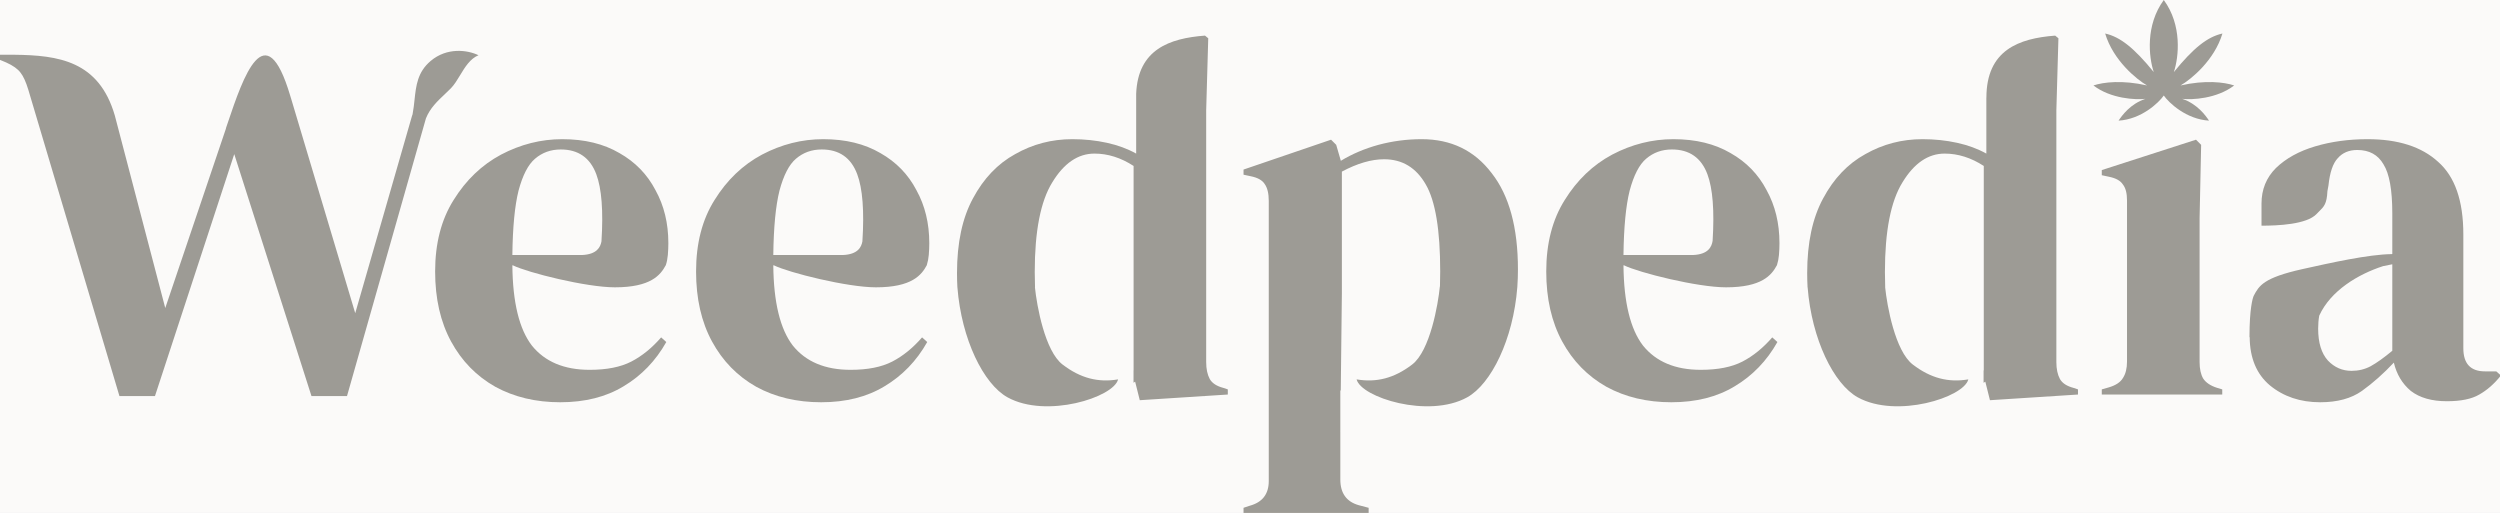
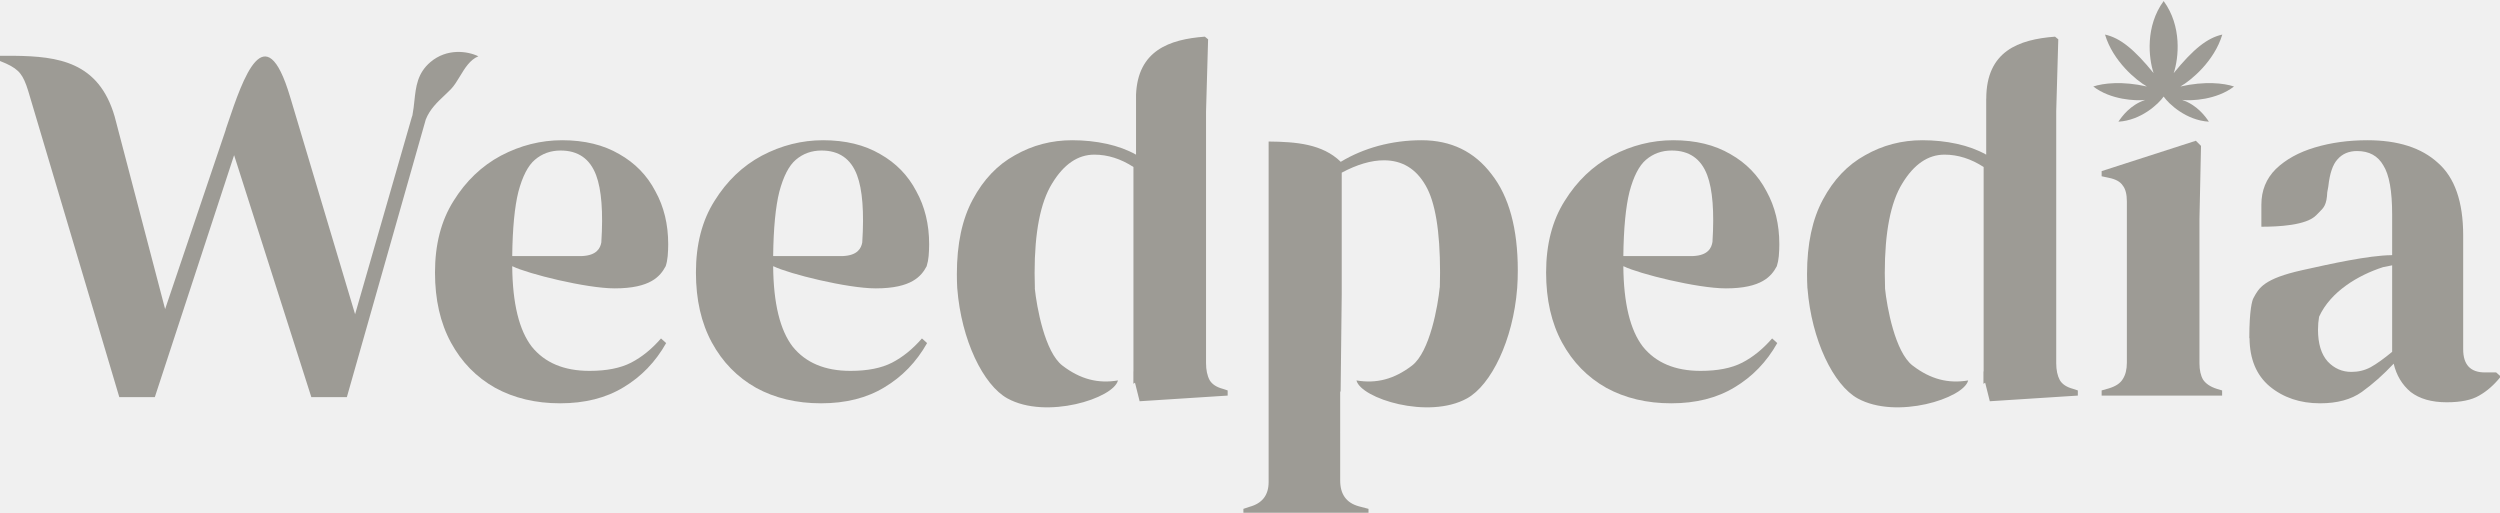
<svg xmlns="http://www.w3.org/2000/svg" width="1136" height="233" viewBox="0 0 1136 233" fill="none">
  <g clip-path="url(#clip0_1110_310)">
-     <rect width="1136" height="233" fill="#FBFAF9" />
-     <path d="M983.228 43.398C980.944 46.697 973.026 54.209 962.671 54.818C964.195 52.533 968.001 47.204 974.853 44.921C970.539 45.428 959.169 44.921 951.251 38.83C955.819 37.306 964.448 36.292 975.615 38.83C970.793 36.038 960.235 27.41 956.58 15.228C963.432 16.75 969.777 21.827 978.66 32.74C976.376 25.886 974.853 11.42 983.228 0C991.603 11.42 990.08 25.886 987.796 32.74C996.679 21.827 1003.02 16.75 1009.88 15.228C1006.22 27.41 995.663 36.038 990.841 38.83C1002.01 36.292 1010.64 37.306 1015.21 38.83C1007.29 44.921 995.917 45.428 991.603 44.921C998.455 47.204 1002.26 52.533 1003.78 54.818C993.43 54.209 985.512 46.697 983.228 43.398Z" fill="#9D9B95" />
-     <path d="M902.596 44.364V69.793C898.697 67.609 894.252 65.972 889.261 64.88C884.271 63.788 879.046 63.242 873.587 63.242C864.23 63.242 855.574 65.504 847.62 70.026C839.666 74.393 833.272 81.1 828.437 90.145C823.602 99.035 821.185 110.342 821.185 124.067C821.185 126.296 821.242 128.461 821.355 130.56H821.388C823.222 154.156 833.257 174.528 844.178 180.557C861.787 190.277 892.396 180.557 894.407 172.393C885.419 173.906 877.349 171.901 869.179 165.652C861.141 159.504 857.474 138.909 856.616 130.56H856.636C856.552 128.332 856.51 126.011 856.51 123.599C856.51 105.04 859.161 91.471 864.464 82.893C869.766 74.159 876.161 69.793 883.647 69.793C889.729 69.793 895.656 71.664 901.426 75.407V168.281L901.341 168.342V173.941C901.606 173.772 901.868 173.601 902.128 173.428L904.233 181.85L944.237 179.277V176.937L942.132 176.235C939.168 175.455 937.141 174.13 936.049 172.258C934.958 170.231 934.412 167.658 934.412 164.538V50.142L935.347 17.39L933.873 16.184C917.307 17.443 902.621 22.779 902.621 44.381L902.596 44.364Z" fill="#9D9B95" />
-     <path d="M565.062 230.743V233.083H621.91V230.743L617.465 229.574C611.851 228.014 609.043 224.115 609.043 217.877V196.174L609.035 196.173L609.043 195.45V177.405C609.111 177.434 609.179 177.462 609.246 177.491L609.745 133.419V77.981C616.763 74.237 623.158 72.366 628.928 72.366C637.194 72.366 643.51 76.187 647.877 83.829C652.244 91.315 654.428 104.494 654.428 123.365C654.428 125.713 654.391 127.977 654.319 130.159H654.272C653.492 138.229 649.838 159.402 641.668 165.651C633.499 171.9 625.428 173.905 616.44 172.392C618.451 180.556 649.06 190.276 666.669 180.556C677.59 174.527 687.625 154.156 689.459 130.56L689.47 130.413L689.48 130.28L689.489 130.159C689.664 127.662 689.753 125.086 689.753 122.429C689.753 103.402 685.776 88.82 677.822 78.682C670.024 68.389 659.418 63.242 646.006 63.242C639.299 63.242 632.749 64.1 626.355 65.816C620.116 67.531 614.424 69.948 609.277 73.068L607.172 65.816L604.832 63.476L565.062 77.045V79.384L568.338 80.086C571.457 80.71 573.562 81.879 574.654 83.595C575.902 85.311 576.526 87.884 576.526 91.315V218.578C576.526 224.505 573.64 228.248 567.87 229.808L565.062 230.743Z" fill="#9D9B95" />
-     <path fill-rule="evenodd" clip-rule="evenodd" d="M760.399 63.242C770.536 63.242 779.192 65.348 786.366 69.559C793.54 73.614 798.999 79.228 802.742 86.402C806.641 93.421 808.59 101.452 808.59 110.498C808.59 112.214 808.512 114.007 808.356 115.879C808.207 117.523 807.914 119.024 807.478 120.382C807.477 120.389 807.475 120.396 807.473 120.404L807.47 120.413C807.465 120.429 807.459 120.446 807.452 120.463L807.436 120.511L807.421 120.558H807.404C805.015 125.013 800.588 130.56 784.32 130.56C771.309 130.56 744.764 123.919 737.937 120.558H737.706C737.862 137.401 740.826 149.566 746.596 157.052C752.523 164.382 761.256 168.047 772.797 168.047C780.595 168.047 786.912 166.8 791.747 164.304C796.581 161.809 801.104 158.144 805.315 153.309L807.655 155.415C802.82 163.992 796.347 170.699 788.238 175.533C780.284 180.368 770.692 182.786 759.463 182.786C748.39 182.786 738.564 180.446 729.987 175.767C721.409 170.933 714.702 164.07 709.868 155.181C705.033 146.291 702.615 135.686 702.615 123.365C702.615 110.576 705.423 99.737 711.037 90.847C716.652 81.802 723.826 74.939 732.56 70.26C741.45 65.582 750.729 63.242 760.399 63.242ZM778.212 109.425C777.797 112.081 776.312 115.592 769.31 115.879H737.706C737.862 103.246 738.798 93.499 740.514 86.636C742.385 79.618 744.881 74.783 748 72.132C751.275 69.325 755.174 67.921 759.697 67.921C767.651 67.921 773.031 71.664 775.839 79.15C778.277 85.653 779.068 95.744 778.212 109.425Z" fill="#9D9B95" />
-     <path d="M955.05 179.277V176.937L958.325 176.001C961.444 175.066 963.549 173.662 964.641 171.79C965.889 169.919 966.513 167.424 966.513 164.304V91.081C966.513 87.806 965.889 85.389 964.641 83.829C963.549 82.113 961.444 80.944 958.325 80.32L955.05 79.618V77.279L997.861 63.476L1000.2 65.816L999.498 99.035V164.538C999.498 167.658 1000.04 170.153 1001.14 172.024C1002.38 173.896 1004.49 175.3 1007.45 176.235L1009.79 176.937V179.277H955.05Z" fill="#9D9B95" />
-     <path fill-rule="evenodd" clip-rule="evenodd" d="M1031.38 175.066C1037.62 180.212 1045.26 182.786 1054.3 182.786C1062.1 182.786 1068.42 181.07 1073.25 177.639C1078.24 174.052 1083.08 169.763 1087.76 164.772C1089.01 170.075 1091.58 174.364 1095.48 177.639C1099.53 180.758 1104.99 182.318 1111.85 182.318C1118.25 182.318 1123.16 181.304 1126.59 179.277C1130.18 177.249 1133.45 174.364 1136.42 170.621L1134.31 168.749H1129.16C1122.61 168.749 1119.34 165.24 1119.34 158.222V106.521C1119.34 91.237 1115.52 80.242 1107.88 73.536C1100.39 66.673 1089.71 63.242 1075.83 63.242C1067.25 63.242 1059.29 64.334 1051.96 66.517C1044.63 68.701 1038.71 71.976 1034.19 76.343C1029.82 80.71 1027.63 86.09 1027.63 92.485V102.55C1035.09 102.55 1048.12 102.002 1052.63 97.255C1053.06 96.798 1053.47 96.397 1053.84 96.022L1053.85 96.021L1053.85 96.02C1056.05 93.84 1057.31 92.593 1057.58 86.87L1058.05 84.297C1058.67 78.37 1060.07 74.237 1062.26 71.898C1064.44 69.403 1067.4 68.155 1071.15 68.155C1076.61 68.155 1080.58 70.338 1083.08 74.705C1085.73 78.916 1087.06 86.324 1087.06 96.93V115.411C1086.95 115.43 1086.84 115.449 1086.74 115.469C1076.28 115.589 1058.96 119.442 1046.85 122.139L1046.24 122.274C1028.46 126.23 1026.51 129.864 1024.13 134.328C1023.62 135.283 1022.16 140.247 1022.16 153.176C1022.19 153.197 1022.22 153.218 1022.26 153.239C1022.34 162.714 1025.38 169.99 1031.38 175.066ZM1053.86 143.431C1059.08 132.004 1071.61 124.57 1082.9 120.921L1087.06 120.09V159.392C1083.31 162.511 1080.04 164.85 1077.23 166.41C1074.58 167.813 1071.69 168.515 1068.57 168.515C1064.36 168.515 1060.78 166.956 1057.81 163.836C1054.85 160.561 1053.37 155.727 1053.37 149.332C1053.37 147.244 1053.53 145.277 1053.86 143.431Z" fill="#9D9B95" />
-     <path d="M516.274 69.793V42.642C517.048 22.467 531.413 17.398 547.547 16.18L549.026 17.39L548.09 50.142V164.538C548.09 167.658 548.636 170.231 549.728 172.258C550.82 174.13 552.847 175.456 555.81 176.235L557.916 176.937V179.277L517.912 181.85L515.807 173.428C515.689 173.506 515.571 173.584 515.453 173.662L515.388 173.704C515.284 173.772 515.179 173.84 515.074 173.907V168.303L515.105 168.281V75.407C509.334 71.664 503.408 69.793 497.325 69.793C489.839 69.793 483.445 74.16 478.142 82.893C472.84 91.471 470.188 105.04 470.188 123.599C470.188 126.012 470.23 128.332 470.315 130.56H470.274C471.133 138.91 474.8 159.503 482.838 165.651C491.007 171.9 499.078 173.906 508.066 172.392C506.055 180.556 475.446 190.276 457.837 180.556C446.916 174.528 436.881 154.156 435.047 130.56H435.034C434.92 128.461 434.863 126.296 434.863 124.067C434.863 110.342 437.281 99.035 442.116 90.145C446.95 81.1 453.345 74.394 461.299 70.027C469.253 65.504 477.908 63.242 487.266 63.242C492.725 63.242 497.949 63.788 502.94 64.88C507.931 65.972 512.375 67.609 516.274 69.793Z" fill="#9D9B95" />
-     <path d="M187.311 52.337L161.419 142.314L132.375 45.121C132.21 44.596 132.045 44.056 131.88 43.501C120.542 5.395 110.397 35.398 103.606 55.481C103.295 56.401 102.991 57.3 102.695 58.17L102.606 58.039L102.7 58.33L75.095 139.975L52.17 52.481C44.934 27.559 26.461 25.116 6.506 24.876H0V27.216L2.807 28.385C5.926 29.789 8.11 31.349 9.358 33.064C10.605 34.624 11.775 37.197 12.867 40.784L54.274 179.978H70.416L106.443 70.027L141.534 179.978H157.676L193.546 53.785C195.414 49.111 198.866 45.862 202.098 42.819C203.075 41.899 204.032 40.998 204.919 40.082C206.458 38.494 207.74 36.376 209.051 34.209C211.286 30.516 213.606 26.683 217.427 25.096C212.449 22.691 203.121 21.401 195.667 27.72C189.709 32.771 189.052 38.918 188.361 45.387C188.139 47.462 187.913 49.571 187.508 51.687C187.459 51.916 187.41 52.147 187.362 52.381L187.311 52.337Z" fill="#9D9B95" />
-     <path fill-rule="evenodd" clip-rule="evenodd" d="M255.508 63.242C265.646 63.242 274.301 65.348 281.476 69.559C288.65 73.614 294.108 79.228 297.851 86.402C301.75 93.421 303.7 101.453 303.7 110.498C303.7 112.214 303.622 114.007 303.466 115.879C303.31 117.594 302.998 119.154 302.53 120.558H302.5C300.112 125.013 295.684 130.56 279.416 130.56C266.405 130.56 239.86 123.919 233.033 120.558H232.816C232.972 137.401 235.935 149.566 241.706 157.052C247.632 164.382 256.366 168.048 267.907 168.048C275.705 168.048 282.021 166.8 286.856 164.304C291.691 161.809 296.214 158.144 300.425 153.309L302.764 155.415C297.929 163.993 291.457 170.699 283.347 175.534C275.393 180.368 265.802 182.786 254.572 182.786C243.499 182.786 233.674 180.446 225.096 175.768C216.518 170.933 209.812 164.071 204.977 155.181C200.142 146.291 197.725 135.686 197.725 123.365C197.725 110.576 200.532 99.737 206.147 90.847C211.761 81.802 218.936 74.939 227.669 70.261C236.559 65.582 245.839 63.242 255.508 63.242ZM254.806 67.921C250.284 67.921 246.385 69.325 243.109 72.132C239.99 74.783 237.495 79.618 235.623 86.636C233.908 93.499 232.972 103.246 232.816 115.879H264.46C271.213 115.598 272.827 112.317 273.304 109.701C274.188 95.88 273.403 85.697 270.948 79.15C268.141 71.664 262.76 67.921 254.806 67.921Z" fill="#9D9B95" />
-     <path fill-rule="evenodd" clip-rule="evenodd" d="M400.045 69.559C392.871 65.348 384.215 63.242 374.077 63.242C364.408 63.242 355.128 65.582 346.238 70.261C337.505 74.939 330.331 81.802 324.716 90.847C319.101 99.737 316.294 110.576 316.294 123.365C316.294 135.686 318.712 146.291 323.546 155.181C328.381 164.071 335.087 170.933 343.665 175.768C352.243 180.446 362.068 182.786 373.142 182.786C384.371 182.786 393.962 180.368 401.916 175.534C410.026 170.699 416.499 163.993 421.333 155.415L418.994 153.309C414.783 158.144 410.26 161.809 405.425 164.304C400.591 166.8 394.274 168.048 386.476 168.048C374.935 168.048 366.201 164.382 360.275 157.052C354.504 149.566 351.541 137.401 351.385 120.558H351.642C358.468 123.919 385.013 130.56 398.025 130.56C414.356 130.56 418.754 124.97 421.136 120.506C421.178 120.426 421.196 120.35 421.19 120.276C421.608 118.946 421.889 117.481 422.035 115.879C422.191 114.007 422.269 112.214 422.269 110.498C422.269 101.453 420.319 93.421 416.421 86.402C412.677 79.228 407.219 73.614 400.045 69.559ZM391.875 109.672C392.756 95.866 391.971 85.692 389.517 79.15C386.71 71.664 381.329 67.921 373.376 67.921C368.853 67.921 364.954 69.325 361.679 72.132C358.559 74.783 356.064 79.618 354.192 86.636C352.477 93.499 351.541 103.246 351.385 115.879H383.014C389.801 115.601 391.405 112.294 391.875 109.672Z" fill="#9D9B95" />
+     <path d="M983.164 43.876C980.879 47.175 972.962 54.686 962.607 55.295C964.13 53.011 967.937 47.682 974.789 45.398C970.474 45.906 959.105 45.398 951.187 39.307C955.755 37.784 964.384 36.77 975.55 39.307C970.728 36.516 960.17 27.888 956.516 15.706C963.368 17.227 969.713 22.304 978.596 33.217C976.312 26.364 974.789 11.898 983.163 0.478C991.538 11.898 990.016 26.364 987.732 33.217C996.614 22.304 1002.96 17.227 1009.81 15.706C1006.16 27.888 995.599 36.516 990.777 39.307C1001.94 36.77 1010.57 37.784 1015.14 39.307C1007.22 45.398 995.853 45.906 991.539 45.398C998.391 47.682 1002.2 53.011 1003.72 55.295C993.366 54.686 985.448 47.175 983.164 43.876Z" fill="#9D9B95" />
+     <path d="M516.21 70.27V43.12C516.984 22.945 531.349 17.875 547.482 16.657L548.962 17.868L548.026 50.619V165.016C548.026 168.135 548.572 170.708 549.663 172.736C550.755 174.607 552.783 175.933 555.746 176.713L557.851 177.415V179.754L517.848 182.327L515.742 173.906C515.625 173.984 515.507 174.062 515.389 174.139L515.324 174.182C515.219 174.249 515.115 174.317 515.01 174.384V168.781L515.04 168.759V75.885C509.27 72.142 503.343 70.27 497.261 70.27C489.775 70.27 483.38 74.637 478.078 83.371C472.775 91.949 470.124 105.517 470.124 124.076C470.124 126.489 470.166 128.809 470.25 131.038H470.21C471.069 139.387 474.735 159.981 482.773 166.129C490.943 172.378 499.013 174.383 508.001 172.87C505.99 181.034 475.381 190.754 457.772 181.034C446.851 175.005 436.816 154.633 434.983 131.038H434.969C434.856 128.938 434.799 126.774 434.799 124.544C434.799 110.82 437.216 99.513 442.051 90.623C446.886 81.577 453.28 74.871 461.234 70.504C469.188 65.981 477.844 63.72 487.201 63.72C492.66 63.72 497.885 64.266 502.875 65.358C507.866 66.449 512.311 68.087 516.21 70.27Z" fill="#9D9B95" />
+     <path d="M187.247 52.815L161.354 142.792L132.31 45.598C132.146 45.073 131.981 44.534 131.816 43.979C120.477 5.872 110.332 35.876 103.542 55.959C103.231 56.879 102.927 57.777 102.63 58.648L102.541 58.517L102.635 58.807L75.03 140.452L52.105 52.958C44.87 28.036 26.397 25.593 6.442 25.354H-0.064V27.693L2.743 28.863C5.862 30.267 8.045 31.826 9.293 33.542C10.541 35.101 11.71 37.675 12.802 41.262L54.21 180.456H70.352L106.378 70.504L141.469 180.456H157.611L193.481 54.263C195.35 49.589 198.802 46.339 202.034 43.296C203.011 42.376 203.968 41.475 204.855 40.559C206.393 38.971 207.675 36.853 208.986 34.687C211.222 30.994 213.542 27.16 217.363 25.574C212.385 23.169 203.056 21.878 195.602 28.198C189.645 33.249 188.988 39.395 188.296 45.864C188.074 47.939 187.849 50.048 187.444 52.164C187.394 52.394 187.346 52.625 187.297 52.858L187.247 52.815Z" fill="#9D9B95" />
+     <path fill-rule="evenodd" clip-rule="evenodd" d="M281.411 70.036C274.237 65.825 265.581 63.72 255.444 63.72C245.774 63.72 236.495 66.059 227.605 70.738C218.871 75.417 211.697 82.279 206.082 91.325C200.468 100.215 197.661 111.054 197.661 123.842C197.661 136.163 200.078 146.769 204.913 155.658C209.747 164.548 216.454 171.41 225.032 176.245C233.609 180.924 243.435 183.263 254.508 183.263C265.737 183.263 275.329 180.846 283.283 176.011C291.392 171.176 297.865 164.47 302.7 155.892L300.36 153.787C296.149 158.622 291.626 162.287 286.792 164.782C281.957 167.277 275.641 168.525 267.843 168.525C256.301 168.525 247.568 164.86 241.641 157.53C235.871 150.044 232.908 137.879 232.752 121.035H232.969C239.796 124.397 266.34 131.038 279.352 131.038C295.62 131.038 300.047 125.491 302.435 121.035H302.466C302.934 119.632 303.245 118.072 303.401 116.356C303.557 114.485 303.635 112.691 303.635 110.976C303.635 101.93 301.686 93.898 297.787 86.88C294.044 79.706 288.585 74.091 281.411 70.036ZM243.045 72.61C246.32 69.802 250.219 68.399 254.742 68.399C262.696 68.399 268.076 72.142 270.884 79.628C273.339 86.174 274.124 96.358 273.239 110.179C272.763 112.795 271.149 116.076 264.395 116.356H232.752C232.908 103.724 233.843 93.976 235.559 87.114C237.43 80.096 239.926 75.261 243.045 72.61Z" fill="#9D9B95" />
+     <path fill-rule="evenodd" clip-rule="evenodd" d="M399.98 70.036C392.806 65.825 384.15 63.72 374.013 63.72C364.343 63.72 355.064 66.059 346.174 70.738C337.44 75.417 330.266 82.279 324.652 91.325C319.037 100.215 316.23 111.054 316.23 123.842C316.23 136.163 318.647 146.769 323.482 155.658C328.317 164.548 335.023 171.41 343.601 176.245C352.178 180.924 362.004 183.263 373.077 183.263C384.306 183.263 393.898 180.846 401.852 176.011C409.962 171.176 416.434 164.47 421.269 155.892L418.929 153.787C414.718 158.622 410.196 162.287 405.361 164.782C400.526 167.277 394.21 168.525 386.412 168.525C374.871 168.525 366.137 164.86 360.21 157.53C354.44 150.044 351.477 137.879 351.321 121.035H351.577C358.404 124.397 384.949 131.038 397.96 131.038C414.292 131.038 418.69 125.447 421.071 120.983C421.114 120.904 421.132 120.827 421.126 120.754C421.543 119.424 421.825 117.958 421.971 116.356C422.127 114.485 422.205 112.691 422.205 110.976C422.205 101.93 420.255 93.898 416.356 86.88C412.613 79.706 407.154 74.091 399.98 70.036ZM391.81 110.15C392.692 96.344 391.906 86.169 389.453 79.628C386.646 72.142 381.265 68.399 373.311 68.399C368.788 68.399 364.889 69.802 361.614 72.61C358.495 75.261 356 80.096 354.128 87.114C352.412 93.976 351.477 103.724 351.321 116.356H382.95C389.737 116.078 391.34 112.772 391.81 110.15Z" fill="#9D9B95" />
+     <path d="M902.531 70.27V44.842L902.557 44.858C902.557 23.256 917.243 17.921 933.808 16.661L935.283 17.868L934.347 50.619V165.016C934.347 168.135 934.893 170.708 935.985 172.736C937.077 174.607 939.104 175.933 942.067 176.713L944.173 177.415V179.754L904.169 182.327L902.063 173.906C901.804 174.079 901.541 174.25 901.277 174.419V168.819L901.362 168.759V75.885C895.591 72.142 889.665 70.27 883.582 70.27C876.096 70.27 869.702 74.637 864.399 83.371C859.097 91.949 856.445 105.517 856.445 124.076C856.445 126.489 856.487 128.809 856.572 131.037H856.551C857.41 139.387 861.077 159.981 869.115 166.129C877.284 172.378 885.355 174.383 894.343 172.87C892.332 181.034 861.723 190.754 844.114 181.034C833.192 175.005 823.157 154.633 821.324 131.037H821.291C821.177 128.938 821.12 126.774 821.12 124.544C821.12 110.82 823.538 99.513 828.372 90.623C833.207 81.577 839.602 74.871 847.555 70.504C855.509 65.981 864.165 63.72 873.523 63.72C878.981 63.72 884.206 64.266 889.197 65.357C894.188 66.449 898.632 68.087 902.531 70.27Z" fill="#9D9B95" />
+     <path d="M564.998 233.56V231.221L567.805 230.285C573.576 228.725 576.461 224.982 576.461 219.056V64.308C588.971 64.427 600.883 65.405 609.194 73.482L609.213 73.545C609.222 73.539 609.232 73.534 609.242 73.528C609.254 73.54 609.266 73.552 609.279 73.564C609.279 73.564 609.312 73.524 609.376 73.447C614.48 70.375 620.118 67.991 626.29 66.293C632.685 64.578 639.235 63.72 645.941 63.72C659.354 63.72 669.959 68.867 677.757 79.16C685.711 89.297 689.688 103.879 689.688 122.907C689.688 125.563 689.6 128.14 689.425 130.636L689.416 130.758L689.406 130.89L689.394 131.037C687.561 154.633 677.526 175.005 666.605 181.034C648.996 190.754 618.387 181.034 616.376 172.87C625.364 174.383 633.434 172.378 641.604 166.129C649.774 159.88 653.428 138.707 654.207 130.636H654.255C654.327 128.455 654.363 126.19 654.363 123.842C654.363 104.971 652.18 91.793 647.813 84.306C643.446 76.665 637.13 72.844 628.864 72.844C623.093 72.844 616.699 74.715 609.681 78.458V133.897L609.182 177.969C609.114 177.94 609.046 177.911 608.979 177.883V195.928L608.971 196.651L608.979 196.651V218.354C608.979 224.593 611.786 228.492 617.401 230.051L621.845 231.221V233.56H564.998Z" fill="#9D9B95" />
+     <path fill-rule="evenodd" clip-rule="evenodd" d="M760.334 63.72C770.472 63.72 779.127 65.825 786.302 70.036C793.476 74.091 798.934 79.706 802.677 86.88C806.576 93.898 808.526 101.93 808.526 110.976C808.526 112.691 808.448 114.485 808.292 116.356C808.142 118.001 807.85 119.502 807.414 120.859C807.412 120.867 807.41 120.874 807.408 120.881L807.406 120.891C807.401 120.907 807.395 120.923 807.388 120.94L807.372 120.989L807.356 121.035H807.339C804.951 125.491 800.524 131.037 784.256 131.037C771.244 131.037 744.699 124.396 737.872 121.035H737.642C737.798 137.879 740.761 150.044 746.532 157.53C752.458 164.86 761.192 168.525 772.733 168.525C780.531 168.525 786.847 167.277 791.682 164.782C796.517 162.287 801.04 158.621 805.251 153.787L807.59 155.892C802.755 164.47 796.283 171.176 788.173 176.011C780.219 180.846 770.628 183.263 759.398 183.263C748.325 183.263 738.5 180.924 729.922 176.245C721.344 171.41 714.638 164.548 709.803 155.658C704.968 146.769 702.551 136.163 702.551 123.842C702.551 111.054 705.358 100.214 710.973 91.325C716.587 82.279 723.762 75.417 732.495 70.738C741.385 66.059 750.665 63.72 760.334 63.72ZM778.147 109.902C777.732 112.559 776.248 116.069 769.245 116.356H737.642C737.798 103.724 738.734 93.976 740.449 87.114C742.321 80.096 744.816 75.261 747.935 72.609C751.211 69.802 755.11 68.399 759.632 68.399C767.586 68.399 772.967 72.142 775.774 79.628C778.213 86.13 779.004 96.222 778.147 109.902Z" fill="#9D9B95" />
+     <path d="M954.985 177.415V179.754H1009.73V177.415L1007.39 176.713C1004.42 175.777 1002.32 174.373 1001.07 172.502C999.98 170.63 999.434 168.135 999.434 165.016V99.513L1000.14 66.293L997.796 63.954L954.985 77.756V80.096L958.26 80.797C961.38 81.421 963.485 82.591 964.577 84.306C965.824 85.866 966.448 88.284 966.448 91.559V164.782C966.448 167.901 965.824 170.396 964.577 172.268C963.485 174.139 961.38 175.543 958.26 176.479L954.985 177.415Z" fill="#9D9B95" />
+     <path fill-rule="evenodd" clip-rule="evenodd" d="M1031.31 175.543C1037.55 180.69 1045.19 183.263 1054.24 183.263C1062.04 183.263 1068.35 181.548 1073.19 178.116C1078.18 174.529 1083.01 170.24 1087.69 165.25C1088.94 170.552 1091.51 174.841 1095.41 178.116C1099.47 181.236 1104.93 182.795 1111.79 182.795C1118.18 182.795 1123.1 181.782 1126.53 179.754C1130.11 177.727 1133.39 174.841 1136.35 171.098L1134.25 169.227H1129.1C1122.55 169.227 1119.27 165.718 1119.27 158.699V106.999C1119.27 91.715 1115.45 80.719 1107.81 74.013C1100.33 67.151 1089.64 63.72 1075.76 63.72C1067.18 63.72 1059.23 64.811 1051.9 66.995C1044.57 69.178 1038.64 72.454 1034.12 76.82C1029.75 81.187 1027.57 86.568 1027.57 92.962V103.027C1035.02 103.027 1048.05 102.48 1052.56 97.733C1053 97.276 1053.4 96.874 1053.78 96.5L1053.78 96.499L1053.78 96.498C1055.99 94.317 1057.25 93.07 1057.51 87.348L1057.98 84.774C1058.61 78.848 1060.01 74.715 1062.19 72.376C1064.38 69.88 1067.34 68.632 1071.08 68.632C1076.54 68.632 1080.52 70.816 1083.01 75.183C1085.67 79.394 1086.99 86.802 1086.99 97.407V115.888L1086.67 115.946C1076.21 116.067 1058.9 119.92 1046.79 122.616L1046.18 122.752C1028.67 126.648 1026.43 130.851 1024.02 135.362L1023.91 135.571C1023.4 136.526 1022.09 140.725 1022.09 153.654C1022.12 153.675 1022.16 153.696 1022.19 153.716C1022.27 163.191 1025.31 170.467 1031.31 175.543ZM1053.8 143.909C1059.02 132.482 1071.54 125.048 1082.84 121.398L1086.99 120.567V159.869C1083.25 162.988 1079.97 165.328 1077.17 166.887C1074.51 168.291 1071.63 168.993 1068.51 168.993C1064.3 168.993 1060.71 167.433 1057.75 164.314C1054.79 161.039 1053.3 156.204 1053.3 149.81C1053.3 147.721 1053.47 145.755 1053.8 143.909Z" fill="#9D9B95" />
  </g>
  <defs>
    <clipPath id="clip0_1110_310">
      <rect width="1136" height="233" fill="white" />
    </clipPath>
  </defs>
</svg>
